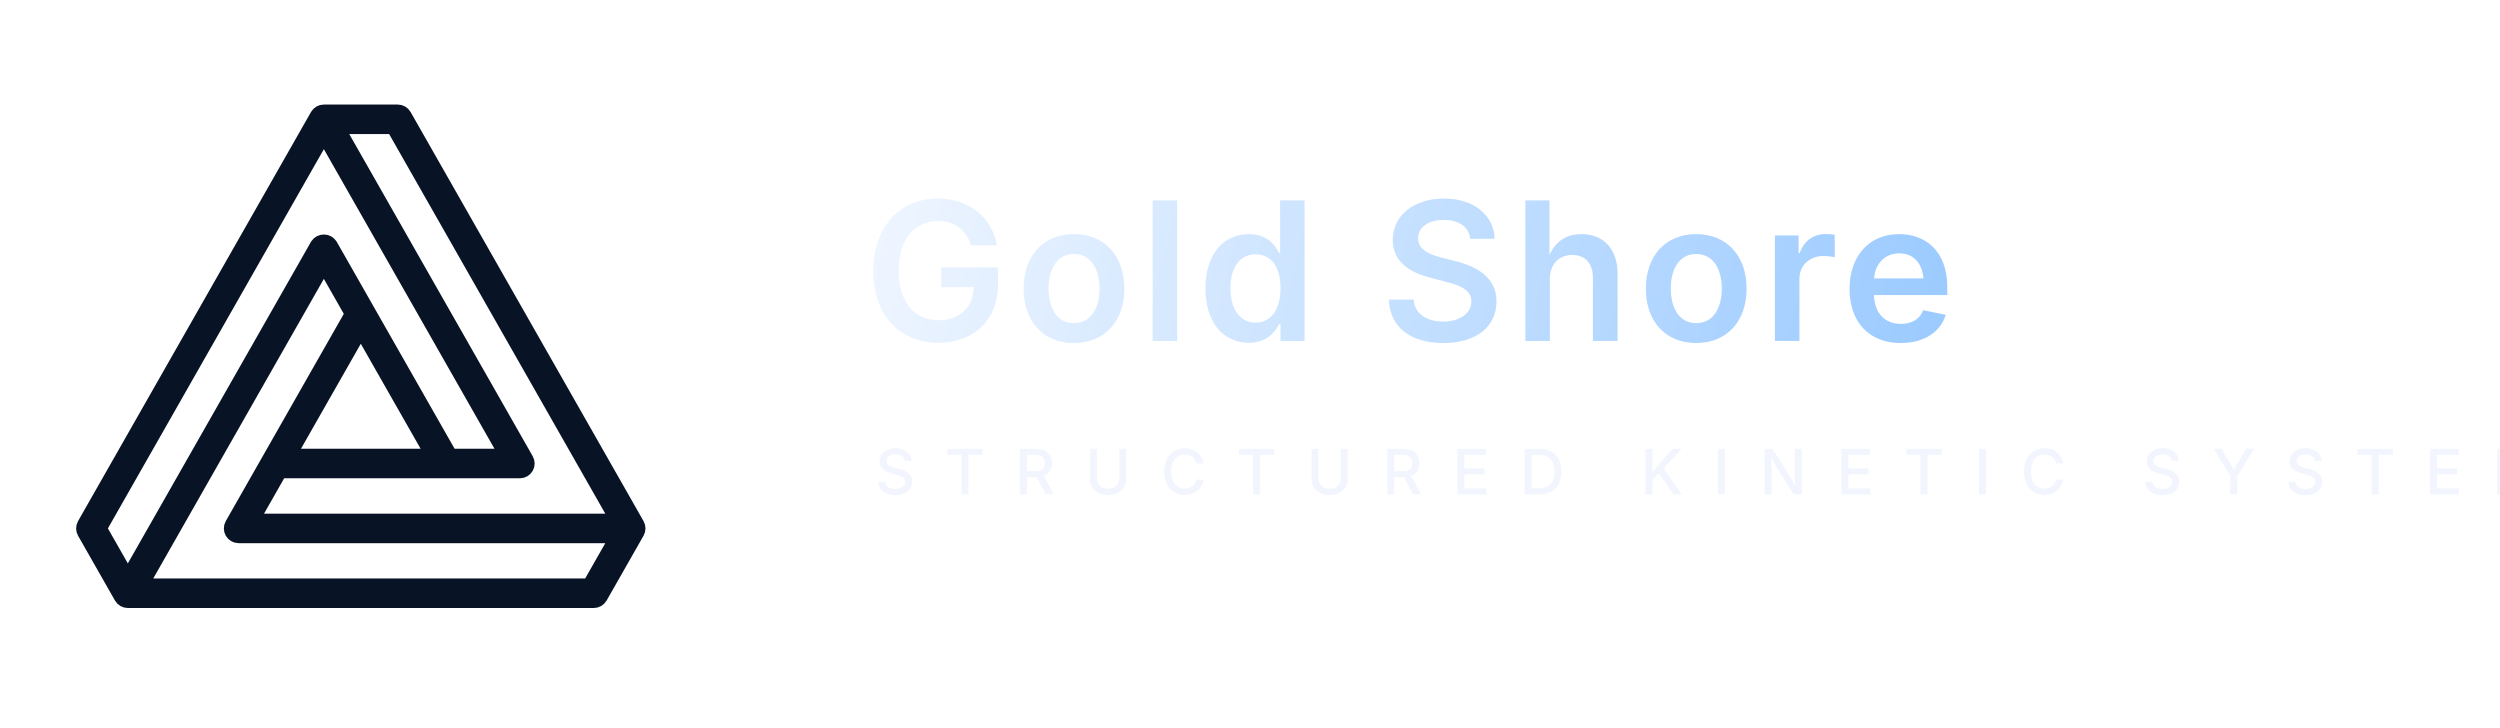
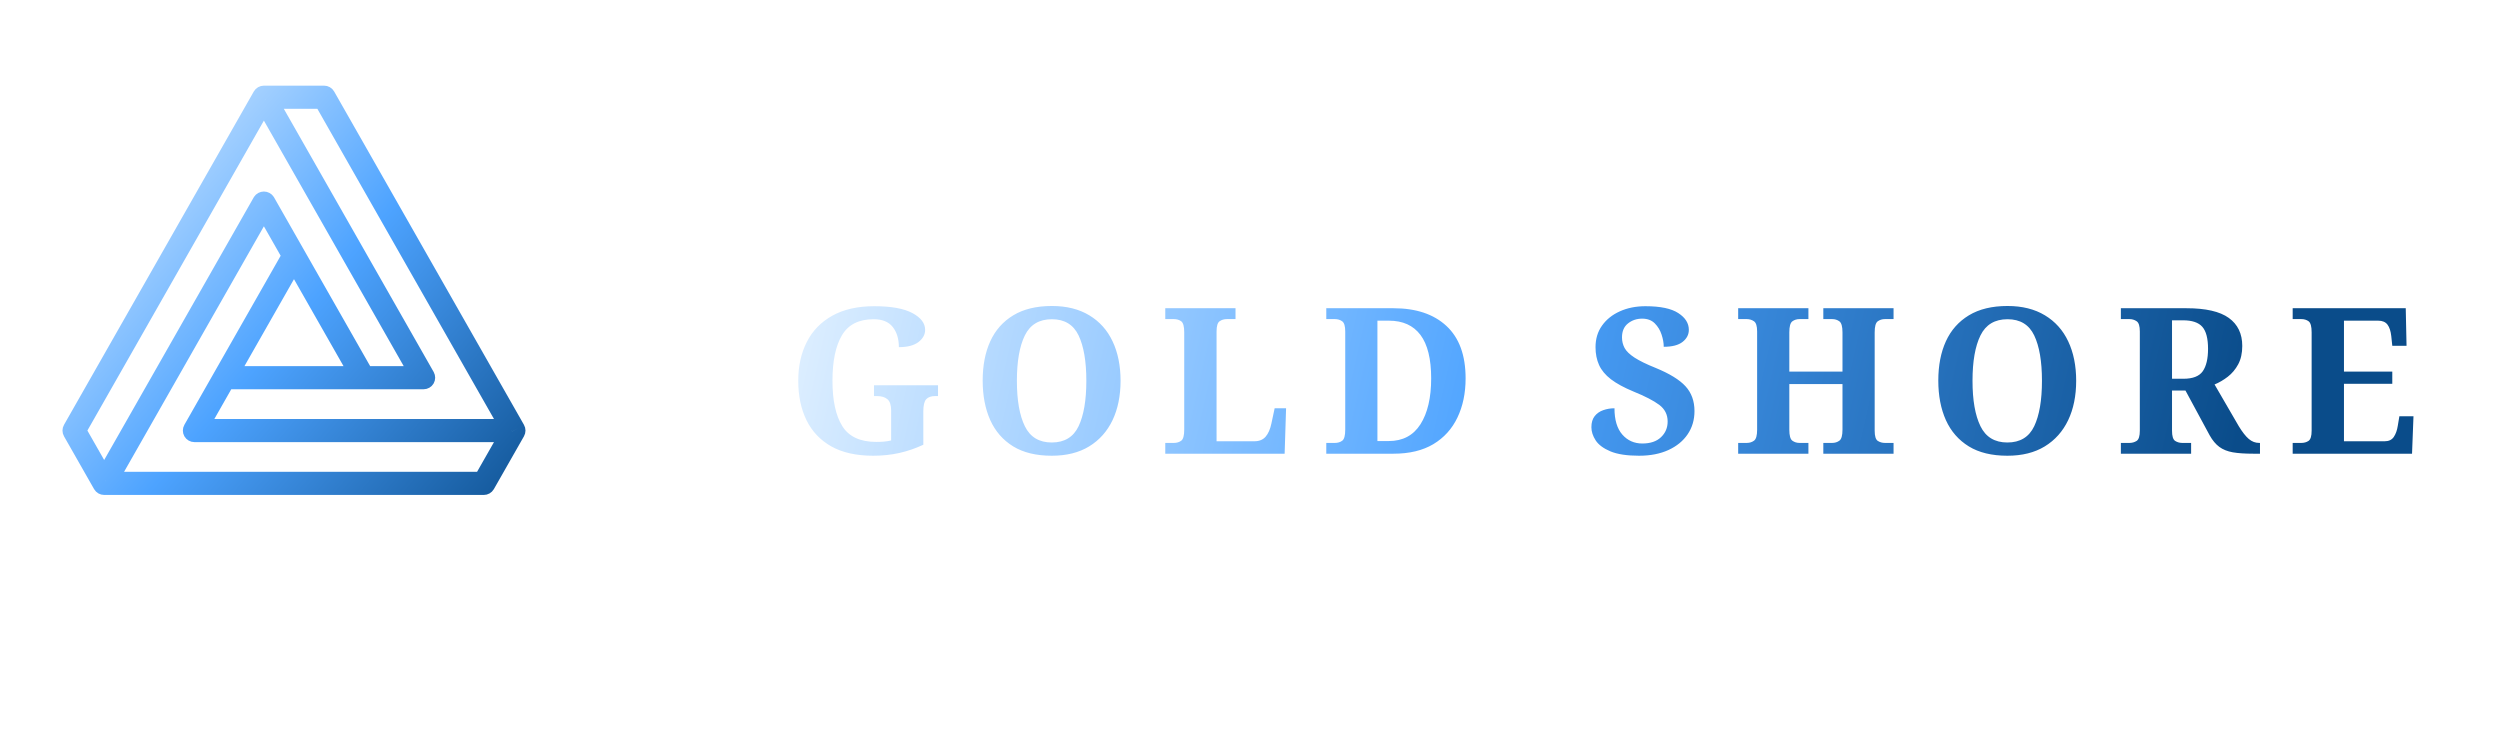
- <svg xmlns="http://www.w3.org/2000/svg" viewBox="0 0 440 128" fill="none">
+ <svg fill="none" viewBox="0 0 540 160">
+   <path stroke="url(#a)" stroke-linejoin="round" stroke-width="3" d="m111.87 92.5-41-72A1 1 0 0 0 70 20H57a1 1 0 0 0-.87.5l-41 72a1 1 0 0 0 0 1l6.5 11.41a1 1 0 0 0 .87.5h82a1 1 0 0 0 .87-.5l6.5-11.41a1 1 0 0 0 0-1m-2.59-.5H43.72l5.36-9.42H91.5a1 1 0 0 0 .87-1.49L58.72 22h10.7ZM63.5 57.27l13.28 23.31H50.22ZM17.15 93 57 23.02l32.78 57.56h-10.7L57.87 43.34a1.04 1.04 0 0 0-1.74 0L22.5 102.39Zm86.77 10.41h-79.7L57 45.85l5.35 9.39L41.13 92.5A1 1 0 0 0 42 94h67.28Z" />
+   <text x="170" y="98" fill="url(#b)" font-family="Cinzel, Cormorant Garamond, Playfair Display, serif" font-size="44" font-weight="600" letter-spacing="6">GOLD SHORE</text>
  <defs>
-     <linearGradient id="penrose-fill" x1="20" x2="108" y1="16" y2="108" gradientUnits="userSpaceOnUse">
-       <stop offset="0" stop-color="#f4f8ff" />
-       <stop offset="0.45" stop-color="#86c3ff" />
-       <stop offset="1" stop-color="#0d4f8f" />
+     <linearGradient id="a" x1="15" x2="120" y1="20" y2="110" gradientUnits="userSpaceOnUse">
+       <stop stop-color="#e6f3ff" />
+       <stop offset=".5" stop-color="#4da3ff" />
+       <stop offset="1" stop-color="#0a4c8a" />
    </linearGradient>
-     <linearGradient id="wordmark-fill" x1="156" x2="412" y1="32" y2="96" gradientUnits="userSpaceOnUse">
-       <stop offset="0" stop-color="#eef5ff" />
-       <stop offset="1" stop-color="#79b9ff" />
+     <linearGradient id="b" x1="170" x2="480" y1="40" y2="110" gradientUnits="userSpaceOnUse">
+       <stop stop-color="#e6f3ff" />
+       <stop offset=".5" stop-color="#4da3ff" />
+       <stop offset="1" stop-color="#0a4c8a" />
    </linearGradient>
  </defs>
-   <path d="m111.87 92.5-41-72A1 1 0 0 0 70 20H57a1 1 0 0 0-.87.5l-41 72a1 1 0 0 0 0 1l6.5 11.41a1 1 0 0 0 .87.5h82a1 1 0 0 0 .87-.5l6.5-11.41a1 1 0 0 0 0-1m-2.59-.5H43.72l5.36-9.42H91.5a1 1 0 0 0 .87-1.49L58.72 22h10.7ZM63.5 57.27l13.28 23.31H50.22ZM17.15 93 57 23.02l32.78 57.56h-10.7L57.87 43.34a1.04 1.04 0 0 0-1.74 0L22.5 102.39Zm86.77 10.41h-79.7L57 45.85l5.35 9.39L41.13 92.5A1 1 0 0 0 42 94h67.28Z" fill="url(#penrose-fill)" stroke="#081426" stroke-linejoin="round" stroke-width="3.2" />
-   <text x="152" y="60" fill="url(#wordmark-fill)" font-family="Inter, Avenir Next, Segoe UI, sans-serif" font-size="34" font-weight="600" letter-spacing="1.2">
-     Gold Shore
-   </text>
-   <text x="154" y="87" fill="rgba(233, 238, 252, 0.62)" font-family="Inter, Avenir Next, Segoe UI, sans-serif" font-size="11" font-weight="500" letter-spacing="5.2">
-     STRUCTURED KINETIC SYSTEMS
-   </text>
</svg>
